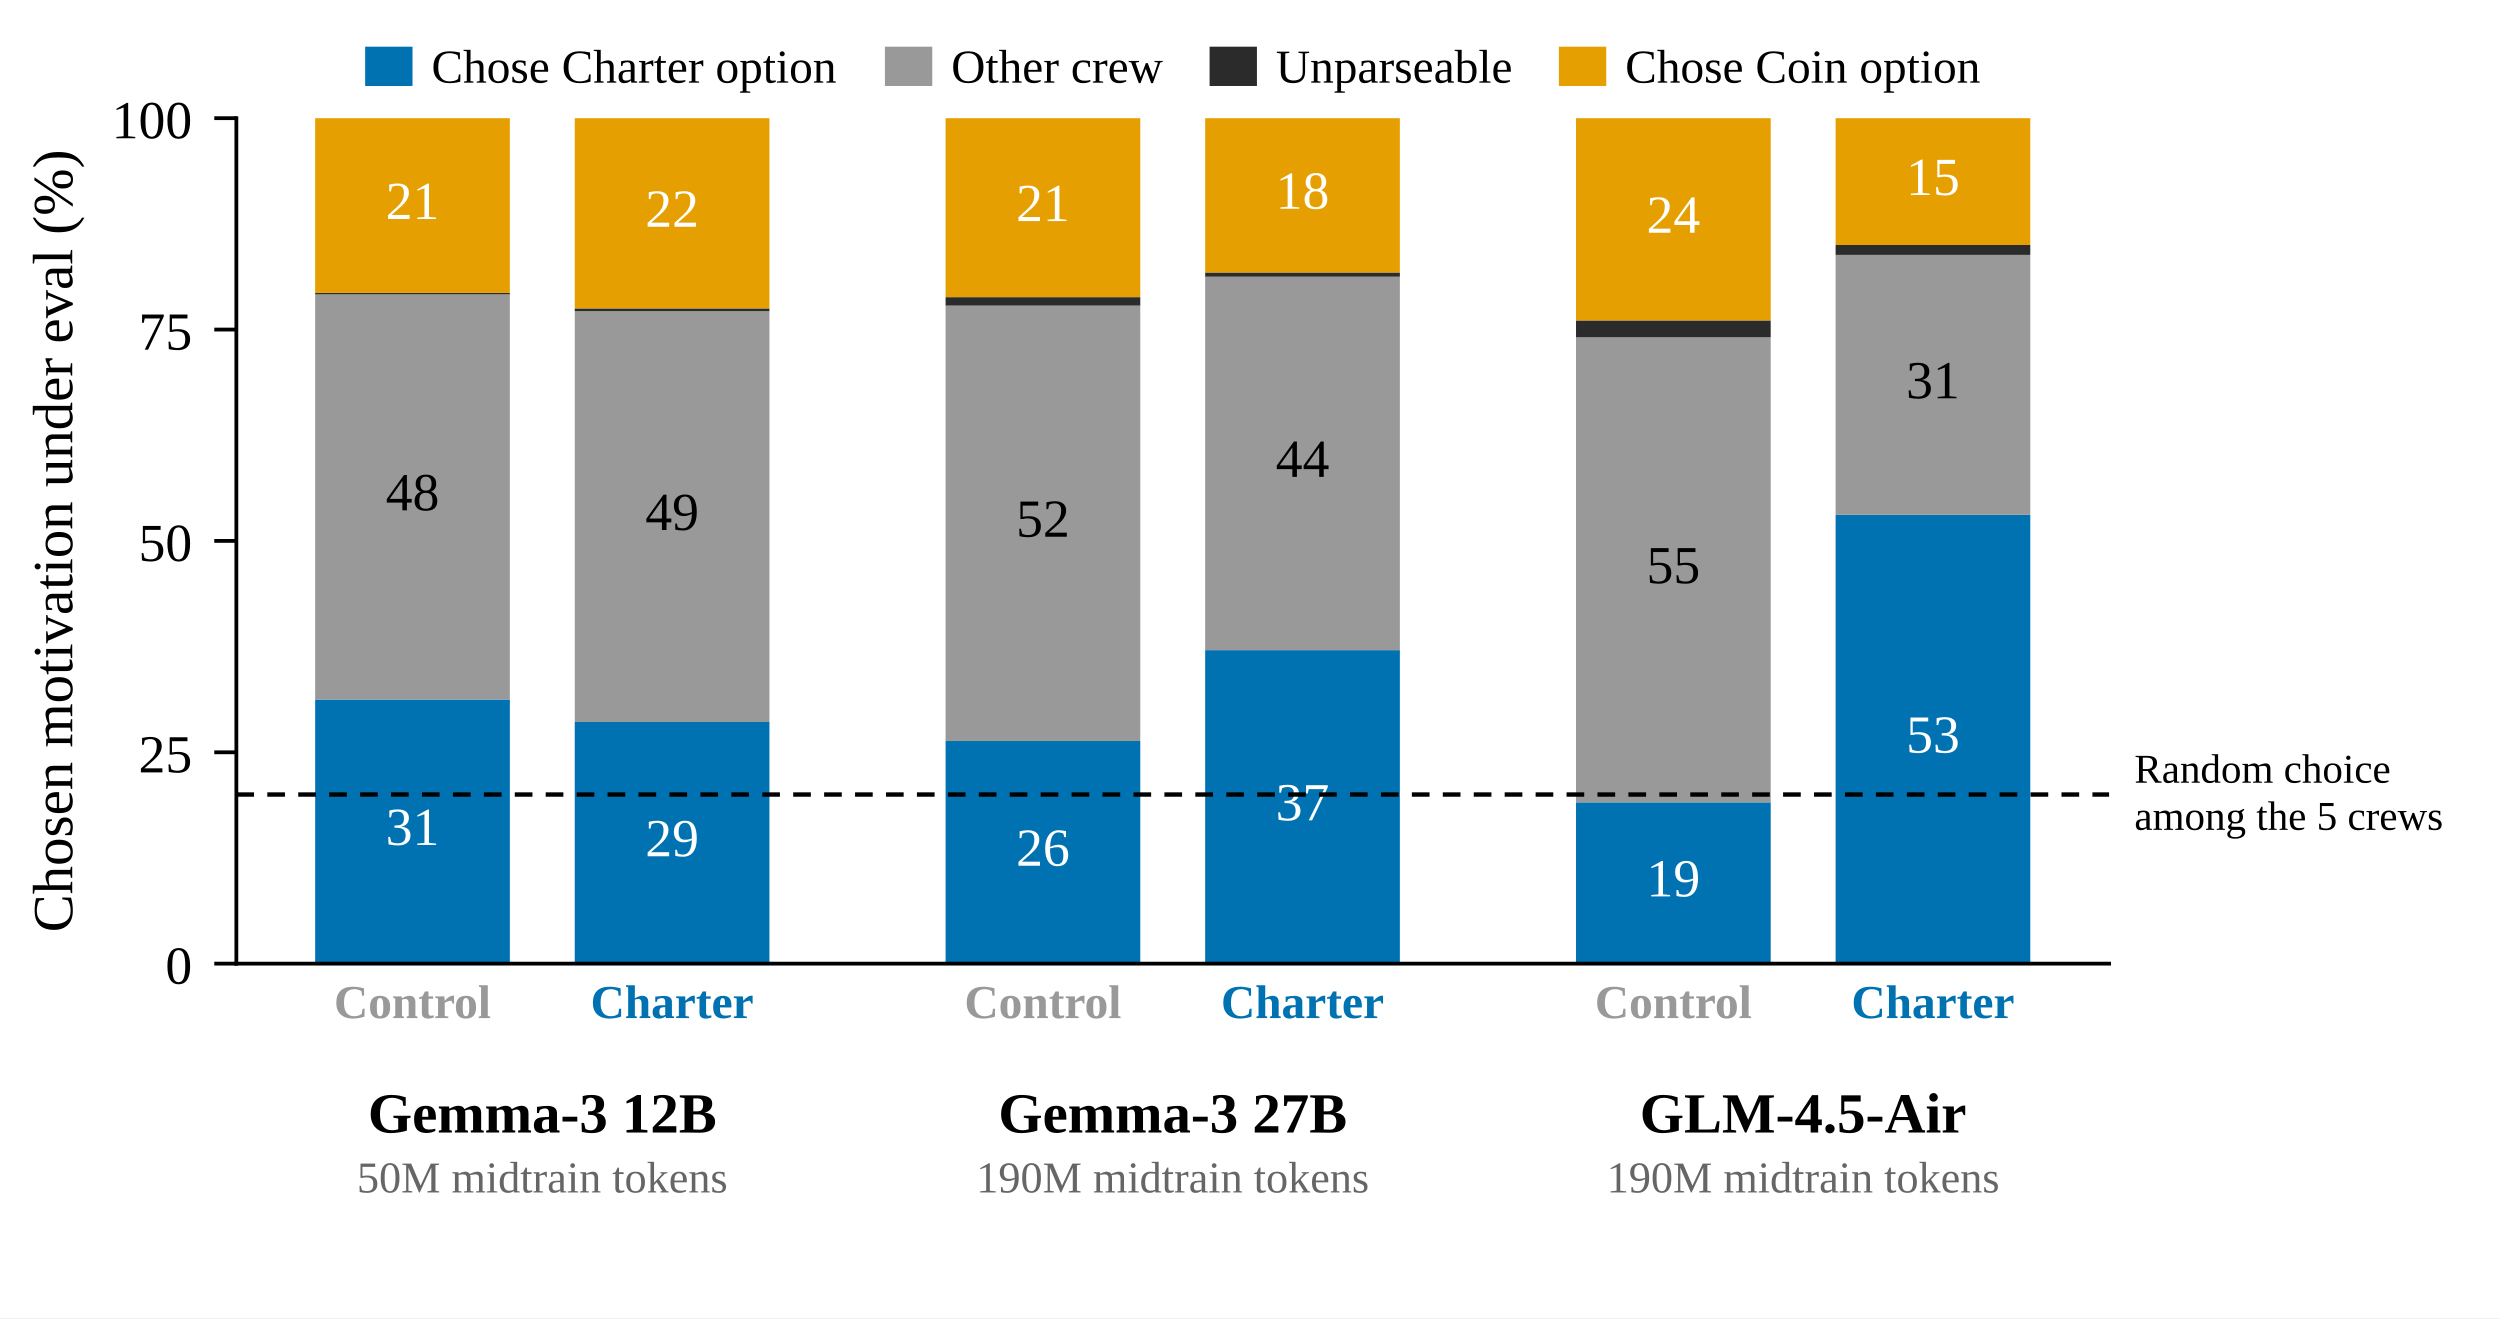
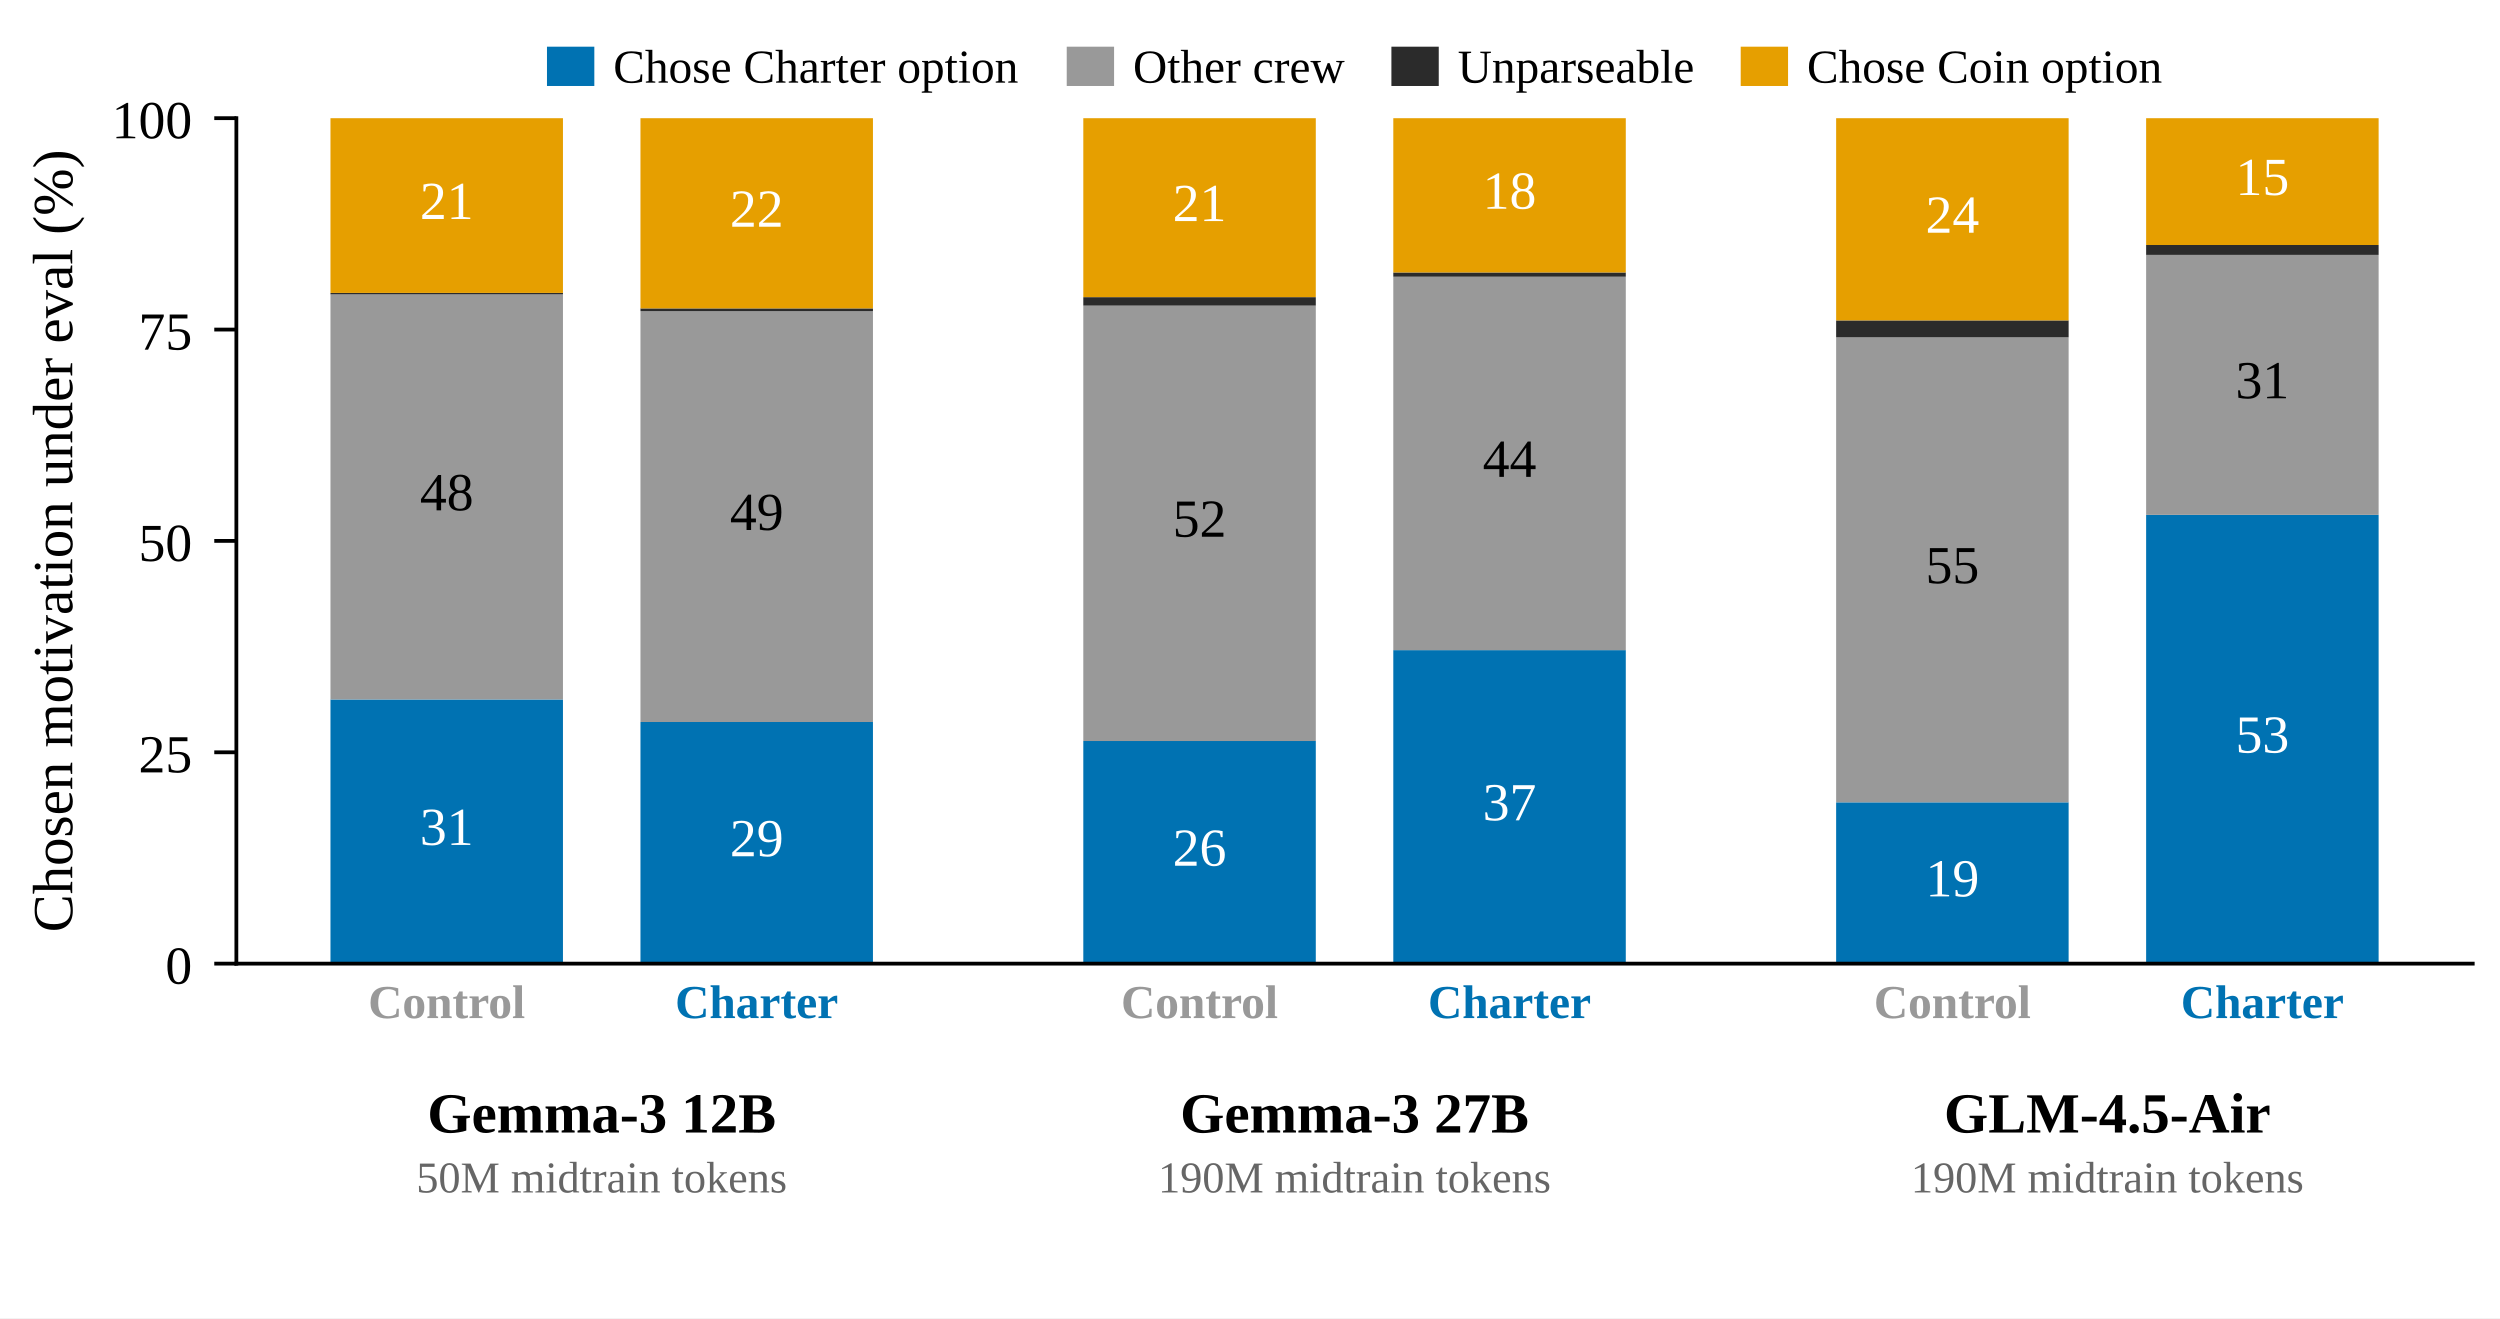
<svg xmlns="http://www.w3.org/2000/svg" xmlns:xlink="http://www.w3.org/1999/xlink" width="396pt" height="208.8pt" viewBox="0 0 396 208.8" version="1.1">
  <defs>
    <style type="text/css">*{stroke-linejoin: round; stroke-linecap: butt}</style>
  </defs>
  <g id="figure_1">
    <g id="patch_1">
      <path d="M 0 208.8  L 396 208.8  L 396 0  L 0 0  z " style="fill: #ffffff" />
    </g>
    <g id="axes_1">
      <g id="patch_2">
-         <path d="M 37.44 152.64  L 334.08 152.64  L 334.08 18.72  L 37.44 18.72  z " style="fill: #ffffff" />
+         <path d="M 37.44 152.64  L 391.68 152.64  L 391.68 18.72  L 37.44 18.72  z " style="fill: #ffffff" />
      </g>
      <g id="matplotlib.axis_1">
        <g id="xtick_1">
          <g id="line2d_1" />
          <g id="text_1">
-             <text style="font-weight: 700; font-size: 7.5px; font-family: 'Times New Roman', 'Nimbus Roman', 'Liberation Serif', 'STIXGeneral', 'DejaVu Serif', serif; text-anchor: middle; fill: #999999" x="65.342" y="161.265" transform="rotate(-0 65.34178 161.265)">Control</text>
+             <text style="font-weight: 700; font-size: 7.5px; font-family: 'Times New Roman', 'Nimbus Roman', 'Liberation Serif', 'STIXGeneral', 'DejaVu Serif', serif; text-anchor: middle; fill: #999999" x="70.76" y="161.265" transform="rotate(-0 70.7596 161.265)">Control</text>
          </g>
        </g>
        <g id="xtick_2">
          <g id="line2d_2" />
          <g id="text_2">
-             <text style="font-weight: 700; font-size: 7.5px; font-family: 'Times New Roman', 'Nimbus Roman', 'Liberation Serif', 'STIXGeneral', 'DejaVu Serif', serif; text-anchor: middle; fill: #0072b2" x="106.46" y="161.265" transform="rotate(-0 106.4602 161.265)">Charter</text>
+             <text style="font-weight: 700; font-size: 7.5px; font-family: 'Times New Roman', 'Nimbus Roman', 'Liberation Serif', 'STIXGeneral', 'DejaVu Serif', serif; text-anchor: middle; fill: #0072b2" x="119.862" y="161.265" transform="rotate(-0 119.8622 161.265)">Charter</text>
          </g>
        </g>
        <g id="xtick_3">
          <g id="line2d_3" />
          <g id="text_3">
-             <text style="font-weight: 700; font-size: 7.5px; font-family: 'Times New Roman', 'Nimbus Roman', 'Liberation Serif', 'STIXGeneral', 'DejaVu Serif', serif; text-anchor: middle; fill: #999999" x="165.201" y="161.265" transform="rotate(-0 165.2008 161.265)">Control</text>
+             <text style="font-weight: 700; font-size: 7.5px; font-family: 'Times New Roman', 'Nimbus Roman', 'Liberation Serif', 'STIXGeneral', 'DejaVu Serif', serif; text-anchor: middle; fill: #999999" x="190.009" y="161.265" transform="rotate(-0 190.0087 161.265)">Control</text>
          </g>
        </g>
        <g id="xtick_4">
          <g id="line2d_4" />
          <g id="text_4">
-             <text style="font-weight: 700; font-size: 7.5px; font-family: 'Times New Roman', 'Nimbus Roman', 'Liberation Serif', 'STIXGeneral', 'DejaVu Serif', serif; text-anchor: middle; fill: #0072b2" x="206.319" y="161.265" transform="rotate(-0 206.3192 161.265)">Charter</text>
+             <text style="font-weight: 700; font-size: 7.5px; font-family: 'Times New Roman', 'Nimbus Roman', 'Liberation Serif', 'STIXGeneral', 'DejaVu Serif', serif; text-anchor: middle; fill: #0072b2" x="239.111" y="161.265" transform="rotate(-0 239.1113 161.265)">Charter</text>
          </g>
        </g>
        <g id="xtick_5">
          <g id="line2d_5" />
          <g id="text_5">
-             <text style="font-weight: 700; font-size: 7.5px; font-family: 'Times New Roman', 'Nimbus Roman', 'Liberation Serif', 'STIXGeneral', 'DejaVu Serif', serif; text-anchor: middle; fill: #999999" x="265.06" y="161.265" transform="rotate(-0 265.0598 161.265)">Control</text>
+             <text style="font-weight: 700; font-size: 7.5px; font-family: 'Times New Roman', 'Nimbus Roman', 'Liberation Serif', 'STIXGeneral', 'DejaVu Serif', serif; text-anchor: middle; fill: #999999" x="309.258" y="161.265" transform="rotate(-0 309.2578 161.265)">Control</text>
          </g>
        </g>
        <g id="xtick_6">
          <g id="line2d_6" />
          <g id="text_6">
-             <text style="font-weight: 700; font-size: 7.5px; font-family: 'Times New Roman', 'Nimbus Roman', 'Liberation Serif', 'STIXGeneral', 'DejaVu Serif', serif; text-anchor: middle; fill: #0072b2" x="306.178" y="161.265" transform="rotate(-0 306.1782 161.265)">Charter</text>
+             <text style="font-weight: 700; font-size: 7.5px; font-family: 'Times New Roman', 'Nimbus Roman', 'Liberation Serif', 'STIXGeneral', 'DejaVu Serif', serif; text-anchor: middle; fill: #0072b2" x="358.36" y="161.265" transform="rotate(-0 358.3604 161.265)">Charter</text>
          </g>
        </g>
      </g>
      <g id="matplotlib.axis_2">
        <g id="ytick_1">
          <g id="line2d_7">
            <defs>
-               <path id="m456314cc65" d="M 0 0  L -3.5 0  " style="stroke: #000000; stroke-width: 0.6" />
+               <path id="m9e8cd28b31" d="M 0 0  L -3.5 0  " style="stroke: #000000; stroke-width: 0.6" />
            </defs>
            <g>
-               <use xlink:href="#m456314cc65" x="37.44" y="152.64" style="stroke: #000000; stroke-width: 0.6" />
+               <use xlink:href="#m9e8cd28b31" x="37.44" y="152.64" style="stroke: #000000; stroke-width: 0.6" />
            </g>
          </g>
          <g id="text_7">
            <text style="font-size: 8.5px; font-family: 'Times New Roman', 'Nimbus Roman', 'Liberation Serif', 'STIXGeneral', 'DejaVu Serif', serif; text-anchor: end" x="30.44" y="155.827" transform="rotate(-0 30.44 155.8275)">0</text>
          </g>
        </g>
        <g id="ytick_2">
          <g id="line2d_8">
            <g>
-               <use xlink:href="#m456314cc65" x="37.44" y="119.16" style="stroke: #000000; stroke-width: 0.6" />
+               <use xlink:href="#m9e8cd28b31" x="37.44" y="119.16" style="stroke: #000000; stroke-width: 0.6" />
            </g>
          </g>
          <g id="text_8">
            <text style="font-size: 8.5px; font-family: 'Times New Roman', 'Nimbus Roman', 'Liberation Serif', 'STIXGeneral', 'DejaVu Serif', serif; text-anchor: end" x="30.44" y="122.347" transform="rotate(-0 30.44 122.3475)">25</text>
          </g>
        </g>
        <g id="ytick_3">
          <g id="line2d_9">
            <g>
-               <use xlink:href="#m456314cc65" x="37.44" y="85.68" style="stroke: #000000; stroke-width: 0.6" />
+               <use xlink:href="#m9e8cd28b31" x="37.44" y="85.68" style="stroke: #000000; stroke-width: 0.6" />
            </g>
          </g>
          <g id="text_9">
            <text style="font-size: 8.5px; font-family: 'Times New Roman', 'Nimbus Roman', 'Liberation Serif', 'STIXGeneral', 'DejaVu Serif', serif; text-anchor: end" x="30.44" y="88.868" transform="rotate(-0 30.44 88.8675)">50</text>
          </g>
        </g>
        <g id="ytick_4">
          <g id="line2d_10">
            <g>
-               <use xlink:href="#m456314cc65" x="37.44" y="52.2" style="stroke: #000000; stroke-width: 0.6" />
+               <use xlink:href="#m9e8cd28b31" x="37.44" y="52.2" style="stroke: #000000; stroke-width: 0.6" />
            </g>
          </g>
          <g id="text_10">
            <text style="font-size: 8.5px; font-family: 'Times New Roman', 'Nimbus Roman', 'Liberation Serif', 'STIXGeneral', 'DejaVu Serif', serif; text-anchor: end" x="30.44" y="55.388" transform="rotate(-0 30.44 55.3875)">75</text>
          </g>
        </g>
        <g id="ytick_5">
          <g id="line2d_11">
            <g>
-               <use xlink:href="#m456314cc65" x="37.44" y="18.72" style="stroke: #000000; stroke-width: 0.6" />
+               <use xlink:href="#m9e8cd28b31" x="37.44" y="18.72" style="stroke: #000000; stroke-width: 0.6" />
            </g>
          </g>
          <g id="text_11">
            <text style="font-size: 8.5px; font-family: 'Times New Roman', 'Nimbus Roman', 'Liberation Serif', 'STIXGeneral', 'DejaVu Serif', serif; text-anchor: end" x="30.44" y="21.907" transform="rotate(-0 30.44 21.9075)">100</text>
          </g>
        </g>
        <g id="text_12">
          <text style="font-size: 9px; font-family: 'Times New Roman', 'Nimbus Roman', 'Liberation Serif', 'STIXGeneral', 'DejaVu Serif', serif; text-anchor: middle" x="11.44" y="85.68" transform="rotate(-90 11.44 85.68)">Chosen motivation under eval (%)</text>
        </g>
      </g>
      <g id="patch_3">
-         <path d="M 49.922 152.64  L 80.761 152.64  L 80.761 110.79  L 49.922 110.79  z " clip-path="url(#p49994ebc49)" style="fill: #0072b2" />
+         <path d="M 52.346 152.64  L 89.173 152.64  L 89.173 110.79  L 52.346 110.79  z " clip-path="url(#pe71ab35a3c)" style="fill: #0072b2" />
      </g>
      <g id="patch_4">
-         <path d="M 91.041 152.64  L 121.88 152.64  L 121.88 114.366  L 91.041 114.366  z " clip-path="url(#p49994ebc49)" style="fill: #0072b2" />
+         <path d="M 101.449 152.64  L 138.276 152.64  L 138.276 114.366  L 101.449 114.366  z " clip-path="url(#pe71ab35a3c)" style="fill: #0072b2" />
      </g>
      <g id="patch_5">
-         <path d="M 149.781 152.64  L 180.62 152.64  L 180.62 117.379  L 149.781 117.379  z " clip-path="url(#p49994ebc49)" style="fill: #0072b2" />
+         <path d="M 171.595 152.64  L 208.422 152.64  L 208.422 117.379  L 171.595 117.379  z " clip-path="url(#pe71ab35a3c)" style="fill: #0072b2" />
      </g>
      <g id="patch_6">
-         <path d="M 190.9 152.64  L 221.739 152.64  L 221.739 102.982  L 190.9 102.982  z " clip-path="url(#p49994ebc49)" style="fill: #0072b2" />
+         <path d="M 220.698 152.64  L 257.525 152.64  L 257.525 102.982  L 220.698 102.982  z " clip-path="url(#pe71ab35a3c)" style="fill: #0072b2" />
      </g>
      <g id="patch_7">
-         <path d="M 249.64 152.64  L 280.479 152.64  L 280.479 127.088  L 249.64 127.088  z " clip-path="url(#p49994ebc49)" style="fill: #0072b2" />
+         <path d="M 290.844 152.64  L 327.671 152.64  L 327.671 127.088  L 290.844 127.088  z " clip-path="url(#pe71ab35a3c)" style="fill: #0072b2" />
      </g>
      <g id="patch_8">
-         <path d="M 290.759 152.64  L 321.598 152.64  L 321.598 81.555  L 290.759 81.555  z " clip-path="url(#p49994ebc49)" style="fill: #0072b2" />
+         <path d="M 339.947 152.64  L 376.774 152.64  L 376.774 81.555  L 339.947 81.555  z " clip-path="url(#pe71ab35a3c)" style="fill: #0072b2" />
      </g>
      <g id="patch_9">
-         <path d="M 49.922 110.79  L 80.761 110.79  L 80.761 46.629  L 49.922 46.629  z " clip-path="url(#p49994ebc49)" style="fill: #999999" />
+         <path d="M 52.346 110.79  L 89.173 110.79  L 89.173 46.629  L 52.346 46.629  z " clip-path="url(#pe71ab35a3c)" style="fill: #999999" />
      </g>
      <g id="patch_10">
-         <path d="M 91.041 114.366  L 121.88 114.366  L 121.88 49.294  L 91.041 49.294  z " clip-path="url(#p49994ebc49)" style="fill: #999999" />
+         <path d="M 101.449 114.366  L 138.276 114.366  L 138.276 49.294  L 101.449 49.294  z " clip-path="url(#pe71ab35a3c)" style="fill: #999999" />
      </g>
      <g id="patch_11">
-         <path d="M 149.781 117.379  L 180.62 117.379  L 180.62 48.41  L 149.781 48.41  z " clip-path="url(#p49994ebc49)" style="fill: #999999" />
+         <path d="M 171.595 117.379  L 208.422 117.379  L 208.422 48.41  L 171.595 48.41  z " clip-path="url(#pe71ab35a3c)" style="fill: #999999" />
      </g>
      <g id="patch_12">
-         <path d="M 190.9 102.982  L 221.739 102.982  L 221.739 43.83  L 190.9 43.83  z " clip-path="url(#p49994ebc49)" style="fill: #999999" />
+         <path d="M 220.698 102.982  L 257.525 102.982  L 257.525 43.83  L 220.698 43.83  z " clip-path="url(#pe71ab35a3c)" style="fill: #999999" />
      </g>
      <g id="patch_13">
-         <path d="M 249.64 127.088  L 280.479 127.088  L 280.479 53.432  L 249.64 53.432  z " clip-path="url(#p49994ebc49)" style="fill: #999999" />
+         <path d="M 290.844 127.088  L 327.671 127.088  L 327.671 53.432  L 290.844 53.432  z " clip-path="url(#pe71ab35a3c)" style="fill: #999999" />
      </g>
      <g id="patch_14">
-         <path d="M 290.759 81.555  L 321.598 81.555  L 321.598 40.375  L 290.759 40.375  z " clip-path="url(#p49994ebc49)" style="fill: #999999" />
+         <path d="M 339.947 81.555  L 376.774 81.555  L 376.774 40.375  L 339.947 40.375  z " clip-path="url(#pe71ab35a3c)" style="fill: #999999" />
      </g>
      <g id="patch_15">
-         <path d="M 49.922 46.629  L 80.761 46.629  L 80.761 46.401  L 49.922 46.401  z " clip-path="url(#p49994ebc49)" style="fill: #2b2b2b" />
+         <path d="M 52.346 46.629  L 89.173 46.629  L 89.173 46.401  L 52.346 46.401  z " clip-path="url(#pe71ab35a3c)" style="fill: #2b2b2b" />
      </g>
      <g id="patch_16">
-         <path d="M 91.041 49.294  L 121.88 49.294  L 121.88 48.852  L 91.041 48.852  z " clip-path="url(#p49994ebc49)" style="fill: #2b2b2b" />
+         <path d="M 101.449 49.294  L 138.276 49.294  L 138.276 48.852  L 101.449 48.852  z " clip-path="url(#pe71ab35a3c)" style="fill: #2b2b2b" />
      </g>
      <g id="patch_17">
-         <path d="M 149.781 48.41  L 180.62 48.41  L 180.62 47.071  L 149.781 47.071  z " clip-path="url(#p49994ebc49)" style="fill: #2b2b2b" />
+         <path d="M 171.595 48.41  L 208.422 48.41  L 208.422 47.071  L 171.595 47.071  z " clip-path="url(#pe71ab35a3c)" style="fill: #2b2b2b" />
      </g>
      <g id="patch_18">
-         <path d="M 190.9 43.83  L 221.739 43.83  L 221.739 43.16  L 190.9 43.16  z " clip-path="url(#p49994ebc49)" style="fill: #2b2b2b" />
+         <path d="M 220.698 43.83  L 257.525 43.83  L 257.525 43.16  L 220.698 43.16  z " clip-path="url(#pe71ab35a3c)" style="fill: #2b2b2b" />
      </g>
      <g id="patch_19">
-         <path d="M 249.64 53.432  L 280.479 53.432  L 280.479 50.754  L 249.64 50.754  z " clip-path="url(#p49994ebc49)" style="fill: #2b2b2b" />
+         <path d="M 290.844 53.432  L 327.671 53.432  L 327.671 50.754  L 290.844 50.754  z " clip-path="url(#pe71ab35a3c)" style="fill: #2b2b2b" />
      </g>
      <g id="patch_20">
-         <path d="M 290.759 40.375  L 321.598 40.375  L 321.598 38.808  L 290.759 38.808  z " clip-path="url(#p49994ebc49)" style="fill: #2b2b2b" />
+         <path d="M 339.947 40.375  L 376.774 40.375  L 376.774 38.808  L 339.947 38.808  z " clip-path="url(#pe71ab35a3c)" style="fill: #2b2b2b" />
      </g>
      <g id="patch_21">
-         <path d="M 49.922 46.401  L 80.761 46.401  L 80.761 18.72  L 49.922 18.72  z " clip-path="url(#p49994ebc49)" style="fill: #e69f00" />
+         <path d="M 52.346 46.401  L 89.173 46.401  L 89.173 18.72  L 52.346 18.72  z " clip-path="url(#pe71ab35a3c)" style="fill: #e69f00" />
      </g>
      <g id="patch_22">
-         <path d="M 91.041 48.852  L 121.88 48.852  L 121.88 18.72  L 91.041 18.72  z " clip-path="url(#p49994ebc49)" style="fill: #e69f00" />
+         <path d="M 101.449 48.852  L 138.276 48.852  L 138.276 18.72  L 101.449 18.72  z " clip-path="url(#pe71ab35a3c)" style="fill: #e69f00" />
      </g>
      <g id="patch_23">
-         <path d="M 149.781 47.071  L 180.62 47.071  L 180.62 18.72  L 149.781 18.72  z " clip-path="url(#p49994ebc49)" style="fill: #e69f00" />
+         <path d="M 171.595 47.071  L 208.422 47.071  L 208.422 18.72  L 171.595 18.72  z " clip-path="url(#pe71ab35a3c)" style="fill: #e69f00" />
      </g>
      <g id="patch_24">
-         <path d="M 190.9 43.16  L 221.739 43.16  L 221.739 18.72  L 190.9 18.72  z " clip-path="url(#p49994ebc49)" style="fill: #e69f00" />
+         <path d="M 220.698 43.16  L 257.525 43.16  L 257.525 18.72  L 220.698 18.72  z " clip-path="url(#pe71ab35a3c)" style="fill: #e69f00" />
      </g>
      <g id="patch_25">
-         <path d="M 249.64 50.754  L 280.479 50.754  L 280.479 18.72  L 249.64 18.72  z " clip-path="url(#p49994ebc49)" style="fill: #e69f00" />
+         <path d="M 290.844 50.754  L 327.671 50.754  L 327.671 18.72  L 290.844 18.72  z " clip-path="url(#pe71ab35a3c)" style="fill: #e69f00" />
      </g>
      <g id="patch_26">
-         <path d="M 290.759 38.808  L 321.598 38.808  L 321.598 18.72  L 290.759 18.72  z " clip-path="url(#p49994ebc49)" style="fill: #e69f00" />
+         <path d="M 339.947 38.808  L 376.774 38.808  L 376.774 18.72  L 339.947 18.72  z " clip-path="url(#pe71ab35a3c)" style="fill: #e69f00" />
      </g>
      <g id="patch_27">
        <path d="M 37.44 152.64  L 37.44 18.72  " style="fill: none; stroke: #000000; stroke-width: 0.6; stroke-linejoin: miter; stroke-linecap: square" />
      </g>
      <g id="patch_28">
-         <path d="M 37.44 152.64  L 334.08 152.64  " style="fill: none; stroke: #000000; stroke-width: 0.6; stroke-linejoin: miter; stroke-linecap: square" />
+         <path d="M 37.44 152.64  L 391.68 152.64  " style="fill: none; stroke: #000000; stroke-width: 0.6; stroke-linejoin: miter; stroke-linecap: square" />
      </g>
      <g id="text_13">
-         <text style="font-size: 8.5px; font-family: 'Times New Roman', 'Nimbus Roman', 'Liberation Serif', 'STIXGeneral', 'DejaVu Serif', serif; text-anchor: middle; fill: #ffffff" x="65.342" y="133.84" transform="rotate(-0 65.34178 133.84)">31</text>
+         <text style="font-size: 8.5px; font-family: 'Times New Roman', 'Nimbus Roman', 'Liberation Serif', 'STIXGeneral', 'DejaVu Serif', serif; text-anchor: middle; fill: #ffffff" x="70.76" y="133.84" transform="rotate(-0 70.7596 133.84)">31</text>
      </g>
      <g id="text_14">
-         <text style="font-size: 8.5px; font-family: 'Times New Roman', 'Nimbus Roman', 'Liberation Serif', 'STIXGeneral', 'DejaVu Serif', serif; text-anchor: middle; fill: #ffffff" x="106.46" y="135.628" transform="rotate(-0 106.4602 135.6278)">29</text>
+         <text style="font-size: 8.5px; font-family: 'Times New Roman', 'Nimbus Roman', 'Liberation Serif', 'STIXGeneral', 'DejaVu Serif', serif; text-anchor: middle; fill: #ffffff" x="119.862" y="135.628" transform="rotate(-0 119.8622 135.6278)">29</text>
      </g>
      <g id="text_15">
-         <text style="font-size: 8.5px; font-family: 'Times New Roman', 'Nimbus Roman', 'Liberation Serif', 'STIXGeneral', 'DejaVu Serif', serif; text-anchor: middle; fill: #ffffff" x="165.201" y="137.134" transform="rotate(-0 165.2008 137.1344)">26</text>
+         <text style="font-size: 8.5px; font-family: 'Times New Roman', 'Nimbus Roman', 'Liberation Serif', 'STIXGeneral', 'DejaVu Serif', serif; text-anchor: middle; fill: #ffffff" x="190.009" y="137.134" transform="rotate(-0 190.0087 137.1344)">26</text>
      </g>
      <g id="text_16">
-         <text style="font-size: 8.5px; font-family: 'Times New Roman', 'Nimbus Roman', 'Liberation Serif', 'STIXGeneral', 'DejaVu Serif', serif; text-anchor: middle; fill: #ffffff" x="206.319" y="129.936" transform="rotate(-0 206.3192 129.9362)">37</text>
+         <text style="font-size: 8.5px; font-family: 'Times New Roman', 'Nimbus Roman', 'Liberation Serif', 'STIXGeneral', 'DejaVu Serif', serif; text-anchor: middle; fill: #ffffff" x="239.111" y="129.936" transform="rotate(-0 239.1113 129.9362)">37</text>
      </g>
      <g id="text_17">
-         <text style="font-size: 8.5px; font-family: 'Times New Roman', 'Nimbus Roman', 'Liberation Serif', 'STIXGeneral', 'DejaVu Serif', serif; text-anchor: middle; fill: #ffffff" x="265.06" y="141.989" transform="rotate(-0 265.0598 141.989)">19</text>
+         <text style="font-size: 8.5px; font-family: 'Times New Roman', 'Nimbus Roman', 'Liberation Serif', 'STIXGeneral', 'DejaVu Serif', serif; text-anchor: middle; fill: #ffffff" x="309.258" y="141.989" transform="rotate(-0 309.2578 141.989)">19</text>
      </g>
      <g id="text_18">
-         <text style="font-size: 8.5px; font-family: 'Times New Roman', 'Nimbus Roman', 'Liberation Serif', 'STIXGeneral', 'DejaVu Serif', serif; text-anchor: middle; fill: #ffffff" x="306.178" y="119.223" transform="rotate(-0 306.1782 119.2226)">53</text>
+         <text style="font-size: 8.5px; font-family: 'Times New Roman', 'Nimbus Roman', 'Liberation Serif', 'STIXGeneral', 'DejaVu Serif', serif; text-anchor: middle; fill: #ffffff" x="358.36" y="119.223" transform="rotate(-0 358.3604 119.2226)">53</text>
      </g>
      <g id="text_19">
-         <text style="font-size: 8.5px; font-family: 'Times New Roman', 'Nimbus Roman', 'Liberation Serif', 'STIXGeneral', 'DejaVu Serif', serif; text-anchor: middle" x="65.342" y="80.834" transform="rotate(-0 65.34178 80.83446)">48</text>
+         <text style="font-size: 8.5px; font-family: 'Times New Roman', 'Nimbus Roman', 'Liberation Serif', 'STIXGeneral', 'DejaVu Serif', serif; text-anchor: middle" x="70.76" y="80.834" transform="rotate(-0 70.7596 80.83446)">48</text>
      </g>
      <g id="text_20">
-         <text style="font-size: 8.5px; font-family: 'Times New Roman', 'Nimbus Roman', 'Liberation Serif', 'STIXGeneral', 'DejaVu Serif', serif; text-anchor: middle" x="106.46" y="83.955" transform="rotate(-0 106.4602 83.9548)">49</text>
+         <text style="font-size: 8.5px; font-family: 'Times New Roman', 'Nimbus Roman', 'Liberation Serif', 'STIXGeneral', 'DejaVu Serif', serif; text-anchor: middle" x="119.862" y="83.955" transform="rotate(-0 119.8622 83.9548)">49</text>
      </g>
      <g id="text_21">
-         <text style="font-size: 8.5px; font-family: 'Times New Roman', 'Nimbus Roman', 'Liberation Serif', 'STIXGeneral', 'DejaVu Serif', serif; text-anchor: middle" x="165.201" y="85.019" transform="rotate(-0 165.2008 85.01946)">52</text>
+         <text style="font-size: 8.5px; font-family: 'Times New Roman', 'Nimbus Roman', 'Liberation Serif', 'STIXGeneral', 'DejaVu Serif', serif; text-anchor: middle" x="190.009" y="85.019" transform="rotate(-0 190.0087 85.01946)">52</text>
      </g>
      <g id="text_22">
-         <text style="font-size: 8.5px; font-family: 'Times New Roman', 'Nimbus Roman', 'Liberation Serif', 'STIXGeneral', 'DejaVu Serif', serif; text-anchor: middle" x="206.319" y="75.531" transform="rotate(-0 206.3192 75.53123)">44</text>
+         <text style="font-size: 8.5px; font-family: 'Times New Roman', 'Nimbus Roman', 'Liberation Serif', 'STIXGeneral', 'DejaVu Serif', serif; text-anchor: middle" x="239.111" y="75.531" transform="rotate(-0 239.1113 75.53123)">44</text>
      </g>
      <g id="text_23">
-         <text style="font-size: 8.5px; font-family: 'Times New Roman', 'Nimbus Roman', 'Liberation Serif', 'STIXGeneral', 'DejaVu Serif', serif; text-anchor: middle" x="265.06" y="92.385" transform="rotate(-0 265.0598 92.38506)">55</text>
+         <text style="font-size: 8.5px; font-family: 'Times New Roman', 'Nimbus Roman', 'Liberation Serif', 'STIXGeneral', 'DejaVu Serif', serif; text-anchor: middle" x="309.258" y="92.385" transform="rotate(-0 309.2578 92.38506)">55</text>
      </g>
      <g id="text_24">
-         <text style="font-size: 8.5px; font-family: 'Times New Roman', 'Nimbus Roman', 'Liberation Serif', 'STIXGeneral', 'DejaVu Serif', serif; text-anchor: middle" x="306.178" y="63.09" transform="rotate(-0 306.1782 63.09006)">31</text>
+         <text style="font-size: 8.5px; font-family: 'Times New Roman', 'Nimbus Roman', 'Liberation Serif', 'STIXGeneral', 'DejaVu Serif', serif; text-anchor: middle" x="358.36" y="63.09" transform="rotate(-0 358.3604 63.09006)">31</text>
      </g>
      <g id="text_25">
-         <text style="font-size: 8.5px; font-family: 'Times New Roman', 'Nimbus Roman', 'Liberation Serif', 'STIXGeneral', 'DejaVu Serif', serif; text-anchor: middle; fill: #ffffff" x="65.342" y="34.686" transform="rotate(-0 65.34178 34.68563)">21</text>
+         <text style="font-size: 8.5px; font-family: 'Times New Roman', 'Nimbus Roman', 'Liberation Serif', 'STIXGeneral', 'DejaVu Serif', serif; text-anchor: middle; fill: #ffffff" x="70.76" y="34.686" transform="rotate(-0 70.7596 34.68563)">21</text>
      </g>
      <g id="text_26">
-         <text style="font-size: 8.5px; font-family: 'Times New Roman', 'Nimbus Roman', 'Liberation Serif', 'STIXGeneral', 'DejaVu Serif', serif; text-anchor: middle; fill: #ffffff" x="106.46" y="35.911" transform="rotate(-0 106.4602 35.911)">22</text>
+         <text style="font-size: 8.5px; font-family: 'Times New Roman', 'Nimbus Roman', 'Liberation Serif', 'STIXGeneral', 'DejaVu Serif', serif; text-anchor: middle; fill: #ffffff" x="119.862" y="35.911" transform="rotate(-0 119.8622 35.911)">22</text>
      </g>
      <g id="text_27">
-         <text style="font-size: 8.5px; font-family: 'Times New Roman', 'Nimbus Roman', 'Liberation Serif', 'STIXGeneral', 'DejaVu Serif', serif; text-anchor: middle; fill: #ffffff" x="165.201" y="35.02" transform="rotate(-0 165.2008 35.02043)">21</text>
+         <text style="font-size: 8.5px; font-family: 'Times New Roman', 'Nimbus Roman', 'Liberation Serif', 'STIXGeneral', 'DejaVu Serif', serif; text-anchor: middle; fill: #ffffff" x="190.009" y="35.02" transform="rotate(-0 190.0087 35.02043)">21</text>
      </g>
      <g id="text_28">
-         <text style="font-size: 8.5px; font-family: 'Times New Roman', 'Nimbus Roman', 'Liberation Serif', 'STIXGeneral', 'DejaVu Serif', serif; text-anchor: middle; fill: #ffffff" x="206.319" y="33.065" transform="rotate(-0 206.3192 33.0652)">18</text>
+         <text style="font-size: 8.5px; font-family: 'Times New Roman', 'Nimbus Roman', 'Liberation Serif', 'STIXGeneral', 'DejaVu Serif', serif; text-anchor: middle; fill: #ffffff" x="239.111" y="33.065" transform="rotate(-0 239.1113 33.0652)">18</text>
      </g>
      <g id="text_29">
-         <text style="font-size: 8.5px; font-family: 'Times New Roman', 'Nimbus Roman', 'Liberation Serif', 'STIXGeneral', 'DejaVu Serif', serif; text-anchor: middle; fill: #ffffff" x="265.06" y="36.862" transform="rotate(-0 265.0598 36.86183)">24</text>
+         <text style="font-size: 8.5px; font-family: 'Times New Roman', 'Nimbus Roman', 'Liberation Serif', 'STIXGeneral', 'DejaVu Serif', serif; text-anchor: middle; fill: #ffffff" x="309.258" y="36.862" transform="rotate(-0 309.2578 36.86183)">24</text>
      </g>
      <g id="text_30">
-         <text style="font-size: 8.5px; font-family: 'Times New Roman', 'Nimbus Roman', 'Liberation Serif', 'STIXGeneral', 'DejaVu Serif', serif; text-anchor: middle; fill: #ffffff" x="306.178" y="30.889" transform="rotate(-0 306.1782 30.889)">15</text>
+         <text style="font-size: 8.5px; font-family: 'Times New Roman', 'Nimbus Roman', 'Liberation Serif', 'STIXGeneral', 'DejaVu Serif', serif; text-anchor: middle; fill: #ffffff" x="358.36" y="30.889" transform="rotate(-0 358.3604 30.889)">15</text>
      </g>
      <g id="text_31">
-         <text style="font-size: 6.5px; font-family: 'Times New Roman', 'Nimbus Roman', 'Liberation Serif', 'STIXGeneral', 'DejaVu Serif', serif" transform="translate(338.08 123.9806)">Random choice</text>
-         <text style="font-size: 6.5px; font-family: 'Times New Roman', 'Nimbus Roman', 'Liberation Serif', 'STIXGeneral', 'DejaVu Serif', serif" transform="translate(338.08 131.446)">among the 5 crews</text>
+         <text style="font-weight: 700; font-size: 9px; font-family: 'Times New Roman', 'Nimbus Roman', 'Liberation Serif', 'STIXGeneral', 'DejaVu Serif', serif; text-anchor: middle" x="95.311" y="179.39" transform="rotate(-0 95.31089 179.39)">Gemma-3 12B</text>
      </g>
      <g id="text_32">
-         <text style="font-weight: 700; font-size: 9px; font-family: 'Times New Roman', 'Nimbus Roman', 'Liberation Serif', 'STIXGeneral', 'DejaVu Serif', serif; text-anchor: middle" x="85.901" y="179.39" transform="rotate(-0 85.90099 179.39)">Gemma-3 12B</text>
+         <text style="font-size: 7px; font-family: 'Times New Roman', 'Nimbus Roman', 'Liberation Serif', 'STIXGeneral', 'DejaVu Serif', serif; text-anchor: middle; fill: #666666" x="95.311" y="188.89" transform="rotate(-0 95.31089 188.89)">50M midtrain tokens</text>
      </g>
      <g id="text_33">
-         <text style="font-size: 7px; font-family: 'Times New Roman', 'Nimbus Roman', 'Liberation Serif', 'STIXGeneral', 'DejaVu Serif', serif; text-anchor: middle; fill: #666666" x="85.901" y="188.89" transform="rotate(-0 85.90099 188.89)">50M midtrain tokens</text>
+         <text style="font-weight: 700; font-size: 9px; font-family: 'Times New Roman', 'Nimbus Roman', 'Liberation Serif', 'STIXGeneral', 'DejaVu Serif', serif; text-anchor: middle" x="214.56" y="179.39" transform="rotate(-0 214.56 179.39)">Gemma-3 27B</text>
      </g>
      <g id="text_34">
-         <text style="font-weight: 700; font-size: 9px; font-family: 'Times New Roman', 'Nimbus Roman', 'Liberation Serif', 'STIXGeneral', 'DejaVu Serif', serif; text-anchor: middle" x="185.76" y="179.39" transform="rotate(-0 185.76 179.39)">Gemma-3 27B</text>
+         <text style="font-size: 7px; font-family: 'Times New Roman', 'Nimbus Roman', 'Liberation Serif', 'STIXGeneral', 'DejaVu Serif', serif; text-anchor: middle; fill: #666666" x="214.56" y="188.89" transform="rotate(-0 214.56 188.89)">190M midtrain tokens</text>
      </g>
      <g id="text_35">
-         <text style="font-size: 7px; font-family: 'Times New Roman', 'Nimbus Roman', 'Liberation Serif', 'STIXGeneral', 'DejaVu Serif', serif; text-anchor: middle; fill: #666666" x="185.76" y="188.89" transform="rotate(-0 185.76 188.89)">190M midtrain tokens</text>
+         <text style="font-weight: 700; font-size: 9px; font-family: 'Times New Roman', 'Nimbus Roman', 'Liberation Serif', 'STIXGeneral', 'DejaVu Serif', serif; text-anchor: middle" x="333.809" y="179.39" transform="rotate(-0 333.8091 179.39)">GLM-4.5-Air</text>
      </g>
      <g id="text_36">
-         <text style="font-weight: 700; font-size: 9px; font-family: 'Times New Roman', 'Nimbus Roman', 'Liberation Serif', 'STIXGeneral', 'DejaVu Serif', serif; text-anchor: middle" x="285.619" y="179.39" transform="rotate(-0 285.619 179.39)">GLM-4.5-Air</text>
-       </g>
-       <g id="text_37">
-         <text style="font-size: 7px; font-family: 'Times New Roman', 'Nimbus Roman', 'Liberation Serif', 'STIXGeneral', 'DejaVu Serif', serif; text-anchor: middle; fill: #666666" x="285.619" y="188.89" transform="rotate(-0 285.619 188.89)">190M midtrain tokens</text>
-       </g>
-       <g id="line2d_12">
-         <path d="M 37.44 125.856  L 334.08 125.856  " clip-path="url(#p49994ebc49)" style="fill: none; stroke-dasharray: 2.8,2.1; stroke-dashoffset: 0; stroke: #000000; stroke-width: 0.7" />
+         <text style="font-size: 7px; font-family: 'Times New Roman', 'Nimbus Roman', 'Liberation Serif', 'STIXGeneral', 'DejaVu Serif', serif; text-anchor: middle; fill: #666666" x="333.809" y="188.89" transform="rotate(-0 333.8091 188.89)">190M midtrain tokens</text>
      </g>
      <g id="legend_1">
        <g id="patch_29">
-           <path d="M 57.841 13.62  L 65.341 13.62  L 65.341 7.395  L 57.841 7.395  z " style="fill: #0072b2" />
+           <path d="M 86.641 13.62  L 94.141 13.62  L 94.141 7.395  L 86.641 7.395  z " style="fill: #0072b2" />
+         </g>
+         <g id="text_37">
+           <text style="font-size: 7.5px; font-family: 'Times New Roman', 'Nimbus Roman', 'Liberation Serif', 'STIXGeneral', 'DejaVu Serif', serif; text-anchor: start" x="97.141" y="13.095" transform="rotate(-0 97.14105 13.095)">Chose Charter option</text>
+         </g>
+         <g id="patch_30">
+           <path d="M 168.97 13.62  L 176.47 13.62  L 176.47 7.395  L 168.97 7.395  z " style="fill: #999999" />
        </g>
        <g id="text_38">
-           <text style="font-size: 7.5px; font-family: 'Times New Roman', 'Nimbus Roman', 'Liberation Serif', 'STIXGeneral', 'DejaVu Serif', serif; text-anchor: start" x="68.341" y="13.095" transform="rotate(-0 68.34105 13.095)">Chose Charter option</text>
-         </g>
-         <g id="patch_30">
-           <path d="M 140.17 13.62  L 147.67 13.62  L 147.67 7.395  L 140.17 7.395  z " style="fill: #999999" />
+           <text style="font-size: 7.5px; font-family: 'Times New Roman', 'Nimbus Roman', 'Liberation Serif', 'STIXGeneral', 'DejaVu Serif', serif; text-anchor: start" x="179.47" y="13.095" transform="rotate(-0 179.47 13.095)">Other crew</text>
+         </g>
+         <g id="patch_31">
+           <path d="M 220.398 13.62  L 227.898 13.62  L 227.898 7.395  L 220.398 7.395  z " style="fill: #2b2b2b" />
        </g>
        <g id="text_39">
-           <text style="font-size: 7.5px; font-family: 'Times New Roman', 'Nimbus Roman', 'Liberation Serif', 'STIXGeneral', 'DejaVu Serif', serif; text-anchor: start" x="150.67" y="13.095" transform="rotate(-0 150.67 13.095)">Other crew</text>
-         </g>
-         <g id="patch_31">
-           <path d="M 191.598 13.62  L 199.098 13.62  L 199.098 7.395  L 191.598 7.395  z " style="fill: #2b2b2b" />
+           <text style="font-size: 7.5px; font-family: 'Times New Roman', 'Nimbus Roman', 'Liberation Serif', 'STIXGeneral', 'DejaVu Serif', serif; text-anchor: start" x="230.898" y="13.095" transform="rotate(-0 230.8977 13.095)">Unparseable</text>
+         </g>
+         <g id="patch_32">
+           <path d="M 275.728 13.62  L 283.228 13.62  L 283.228 7.395  L 275.728 7.395  z " style="fill: #e69f00" />
        </g>
        <g id="text_40">
-           <text style="font-size: 7.5px; font-family: 'Times New Roman', 'Nimbus Roman', 'Liberation Serif', 'STIXGeneral', 'DejaVu Serif', serif; text-anchor: start" x="202.098" y="13.095" transform="rotate(-0 202.0977 13.095)">Unparseable</text>
-         </g>
-         <g id="patch_32">
-           <path d="M 246.928 13.62  L 254.428 13.62  L 254.428 7.395  L 246.928 7.395  z " style="fill: #e69f00" />
-         </g>
-         <g id="text_41">
-           <text style="font-size: 7.5px; font-family: 'Times New Roman', 'Nimbus Roman', 'Liberation Serif', 'STIXGeneral', 'DejaVu Serif', serif; text-anchor: start" x="257.428" y="13.095" transform="rotate(-0 257.4278 13.095)">Chose Coin option</text>
+           <text style="font-size: 7.5px; font-family: 'Times New Roman', 'Nimbus Roman', 'Liberation Serif', 'STIXGeneral', 'DejaVu Serif', serif; text-anchor: start" x="286.228" y="13.095" transform="rotate(-0 286.2278 13.095)">Chose Coin option</text>
        </g>
      </g>
    </g>
  </g>
  <defs>
-     <clipPath id="p49994ebc49">
-       <rect x="37.44" y="18.72" width="296.64" height="133.92" />
+     <clipPath id="pe71ab35a3c">
+       <rect x="37.44" y="18.72" width="354.24" height="133.92" />
    </clipPath>
  </defs>
</svg>
